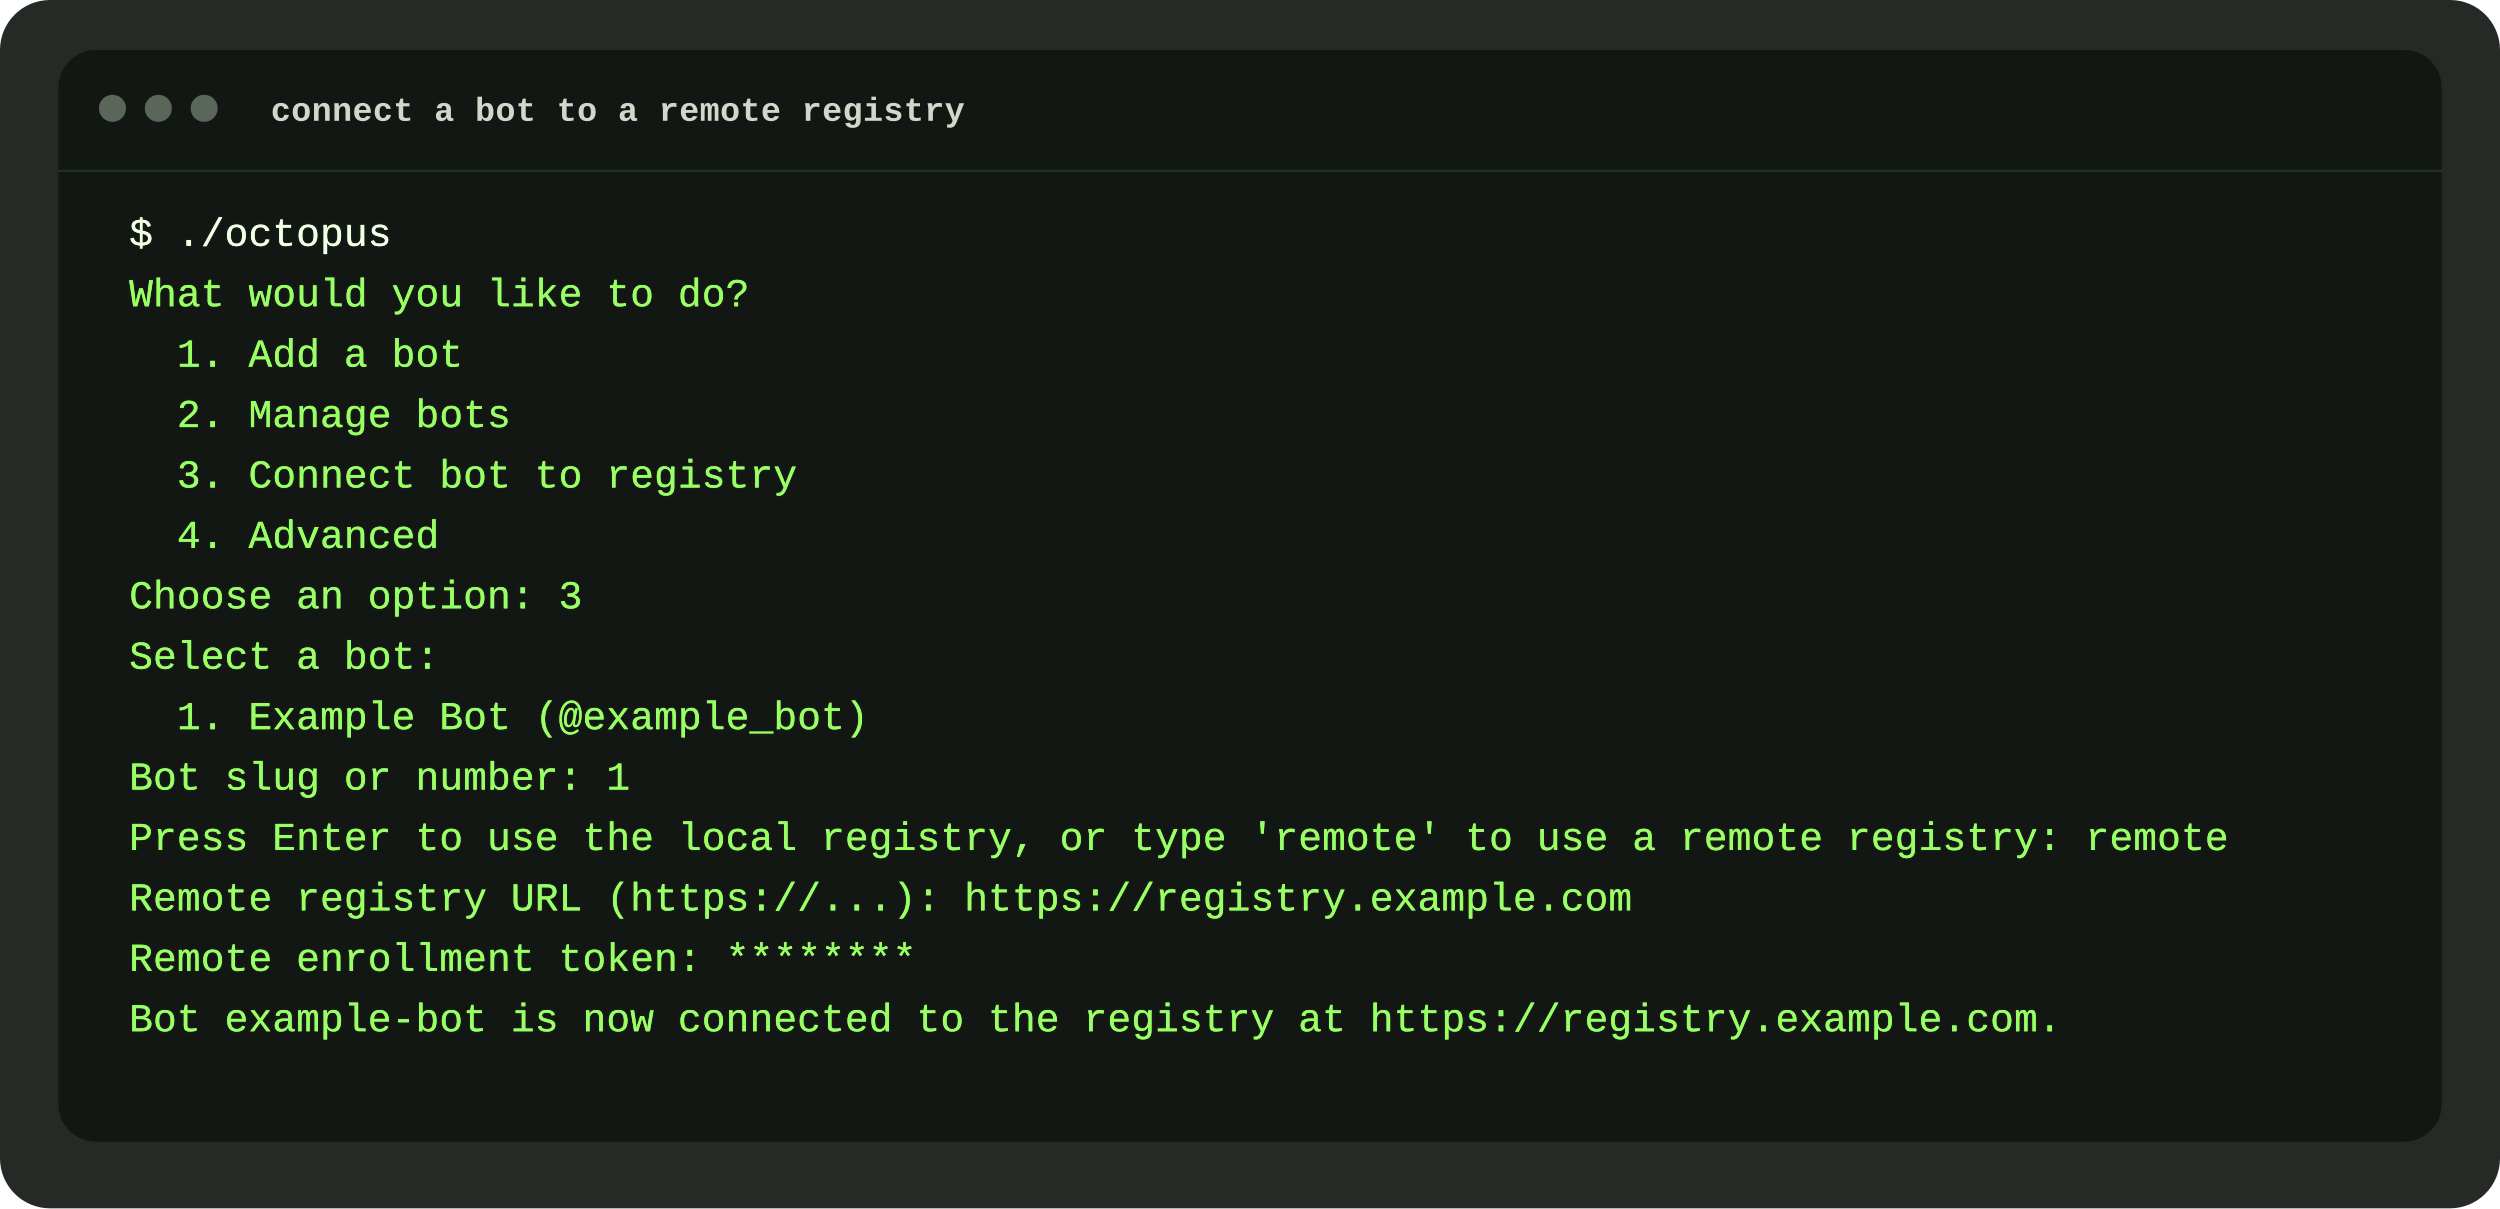
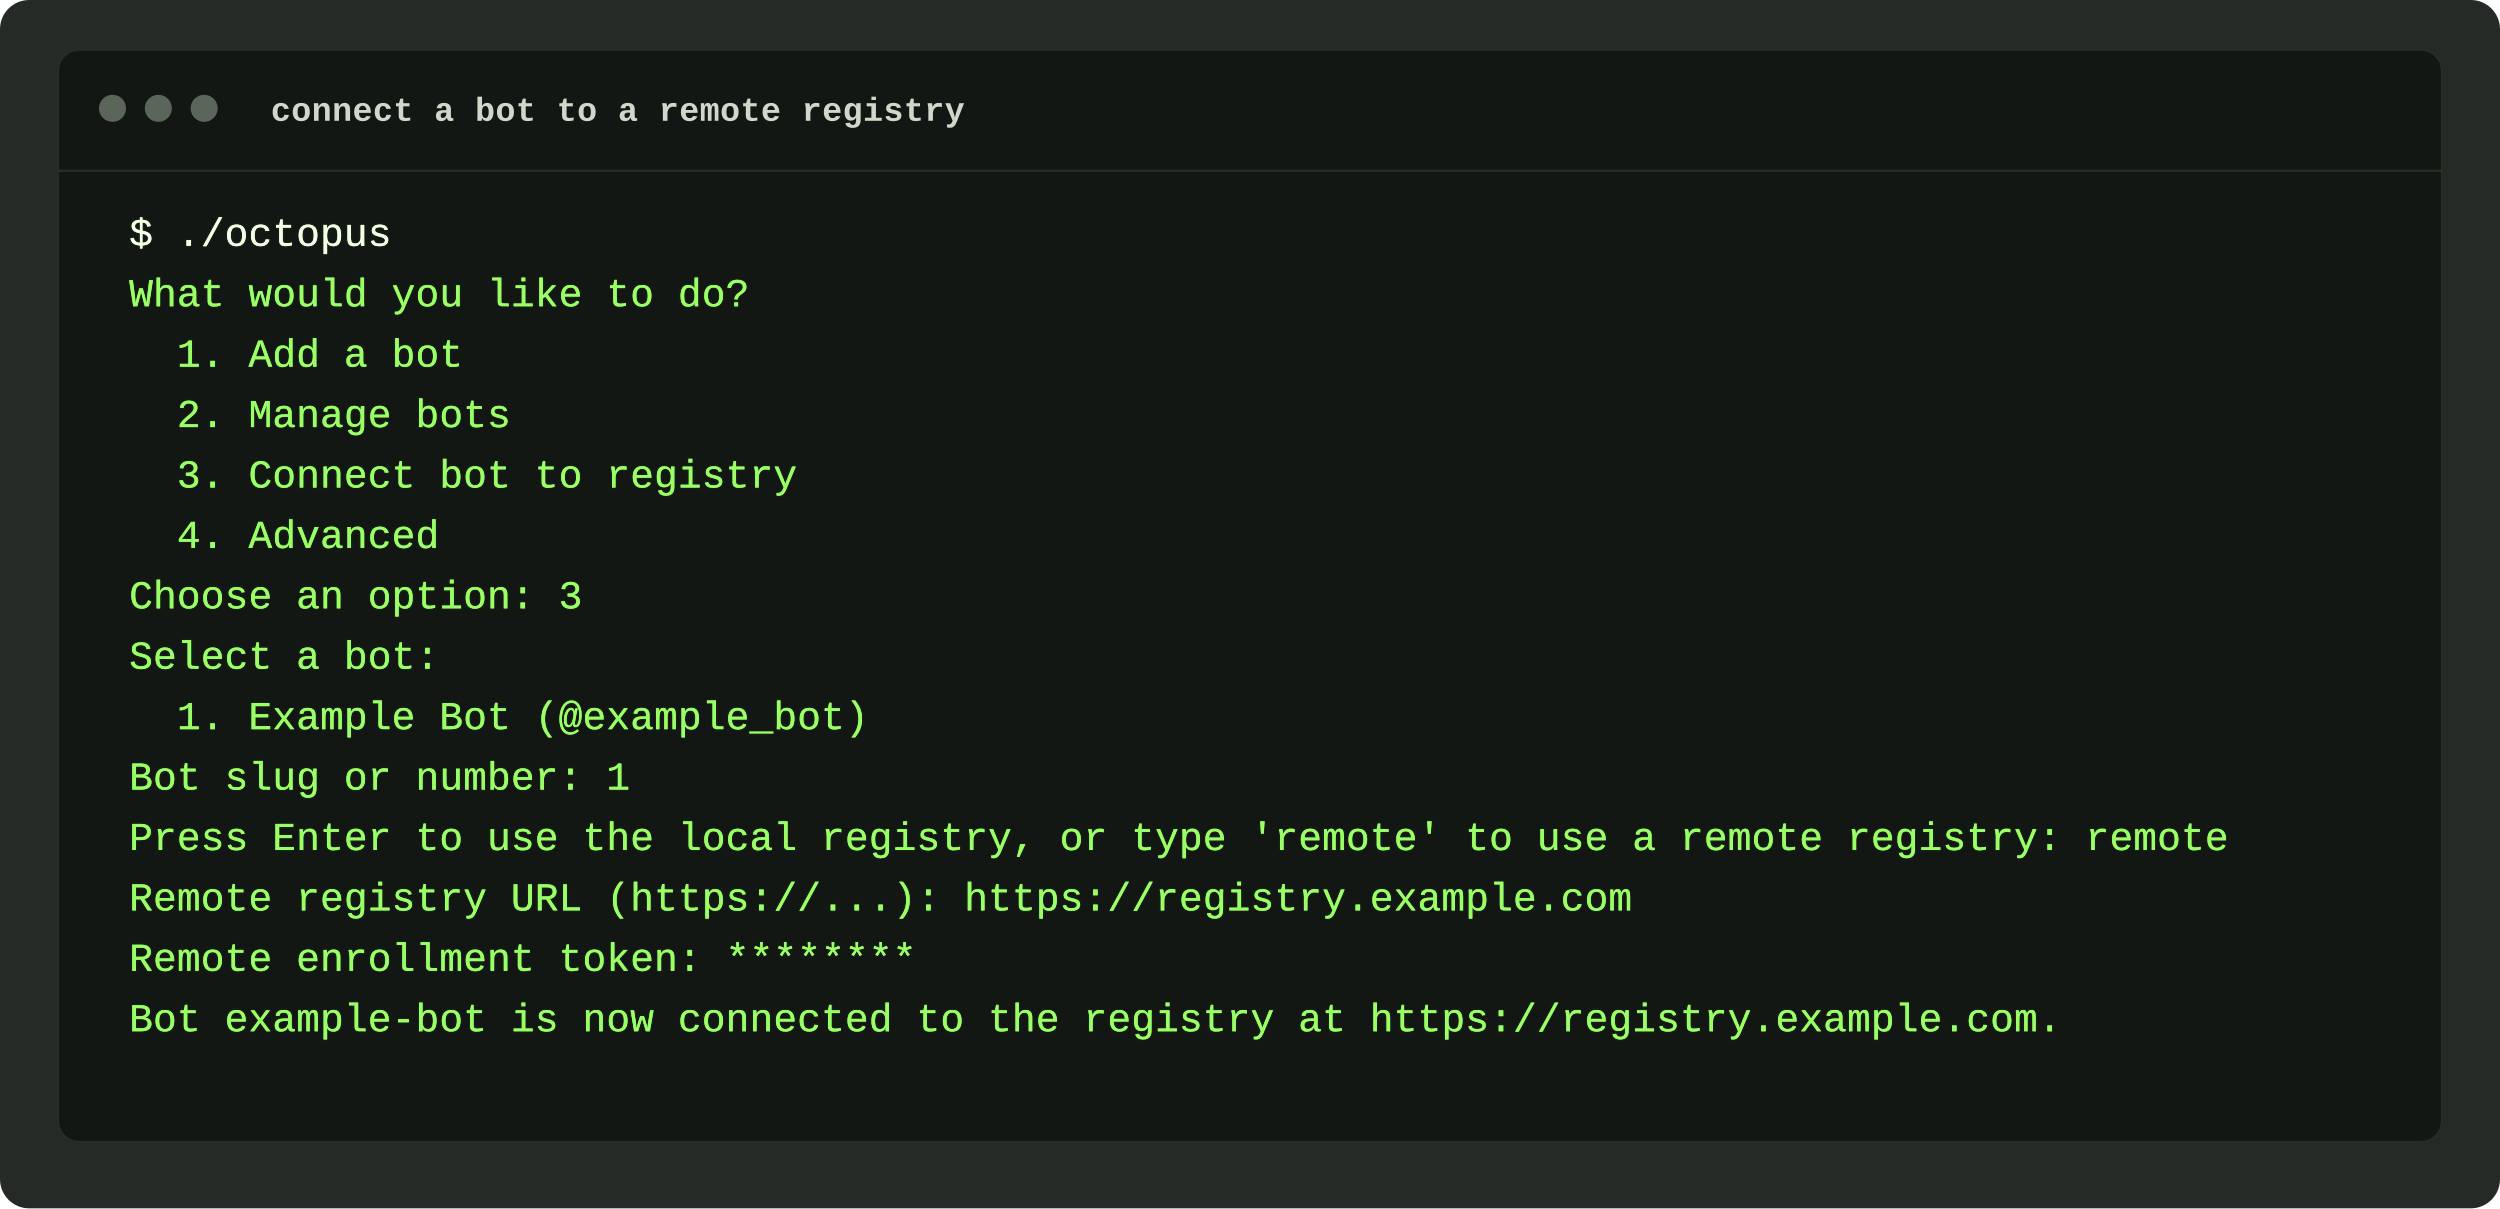
<svg xmlns="http://www.w3.org/2000/svg" width="1200" height="580" viewBox="0 0 1200 580" role="img" aria-labelledby="title desc">
  <style>
    .bg { fill: #262a26; }
-     .panel { fill: #131713; }
+     .panel { fill: #131713; stroke: #223122; stroke-width: 0.7; }
    .rule { stroke: #274227; stroke-width: 1; opacity: 0.65; }
    .dot { fill: #5a665a; }
    .label { fill: #cfd8c9; font: 600 16px "IBM Plex Mono", "SFMono-Regular", Menlo, Monaco, Consolas, "Liberation Mono", monospace; letter-spacing: 0.2px; }
    .line { fill: #98ff64; font: 19px "IBM Plex Mono", "SFMono-Regular", Menlo, Monaco, Consolas, "Liberation Mono", monospace; letter-spacing: 0.05px; }
    .glow-copy { opacity: 0.42; filter: url(#crt-glow); }
    .prompt { fill: #f1ffe6; }
  </style>
  <defs>
    <filter id="crt-glow" x="-20%" y="-20%" width="140%" height="140%">
      <feGaussianBlur stdDeviation="0.6" result="blur" />
      <feColorMatrix in="blur" type="matrix" values="0 0 0 0 0.55 0 0 0 0 1 0 0 0 0 0.35 0 0 0 0.45 0" result="glow" />
      <feMerge>
        <feMergeNode in="glow" />
      </feMerge>
    </filter>
  </defs>
-   <rect class="bg" x="0" y="0" width="1200" height="580" rx="24" />
+   <rect class="bg" x="0" y="0" width="1200" height="580" rx="14" />
  <g transform="translate(28 24)">
-     <rect class="panel" x="0" y="0" width="1144" height="524" rx="18" />
+     <rect class="panel" x="0" y="0" width="1144" height="524" rx="10" />
    <circle class="dot" cx="26" cy="28" r="6.5" />
    <circle class="dot" cx="48" cy="28" r="6.5" />
    <circle class="dot" cx="70" cy="28" r="6.5" />
    <text class="label" x="102" y="34">connect a bot to a remote registry</text>
    <line class="rule" x1="0" y1="58" x2="1144" y2="58" />
    <g id="copy-connect-remote">
      <text class="line" xml:space="preserve">
        <tspan class="prompt" x="34" y="94">$ ./octopus</tspan>
        <tspan x="34" dy="29">What would you like to do?</tspan>
        <tspan x="34" dy="29">  1. Add a bot</tspan>
        <tspan x="34" dy="29">  2. Manage bots</tspan>
        <tspan x="34" dy="29">  3. Connect bot to registry</tspan>
        <tspan x="34" dy="29">  4. Advanced</tspan>
        <tspan x="34" dy="29">Choose an option: 3</tspan>
        <tspan x="34" dy="29" />
        <tspan x="34" dy="29">Select a bot:</tspan>
        <tspan x="34" dy="29">  1. Example Bot (@example_bot)</tspan>
        <tspan x="34" dy="29">Bot slug or number: 1</tspan>
        <tspan x="34" dy="29">Press Enter to use the local registry, or type 'remote' to use a remote registry: remote</tspan>
        <tspan x="34" dy="29">Remote registry URL (https://...): https://registry.example.com</tspan>
        <tspan x="34" dy="29">Remote enrollment token: ********</tspan>
        <tspan x="34" dy="29">Bot example-bot is now connected to the registry at https://registry.example.com.</tspan>
      </text>
    </g>
    <use href="#copy-connect-remote" class="glow-copy" />
    <use href="#copy-connect-remote" />
  </g>
</svg>
